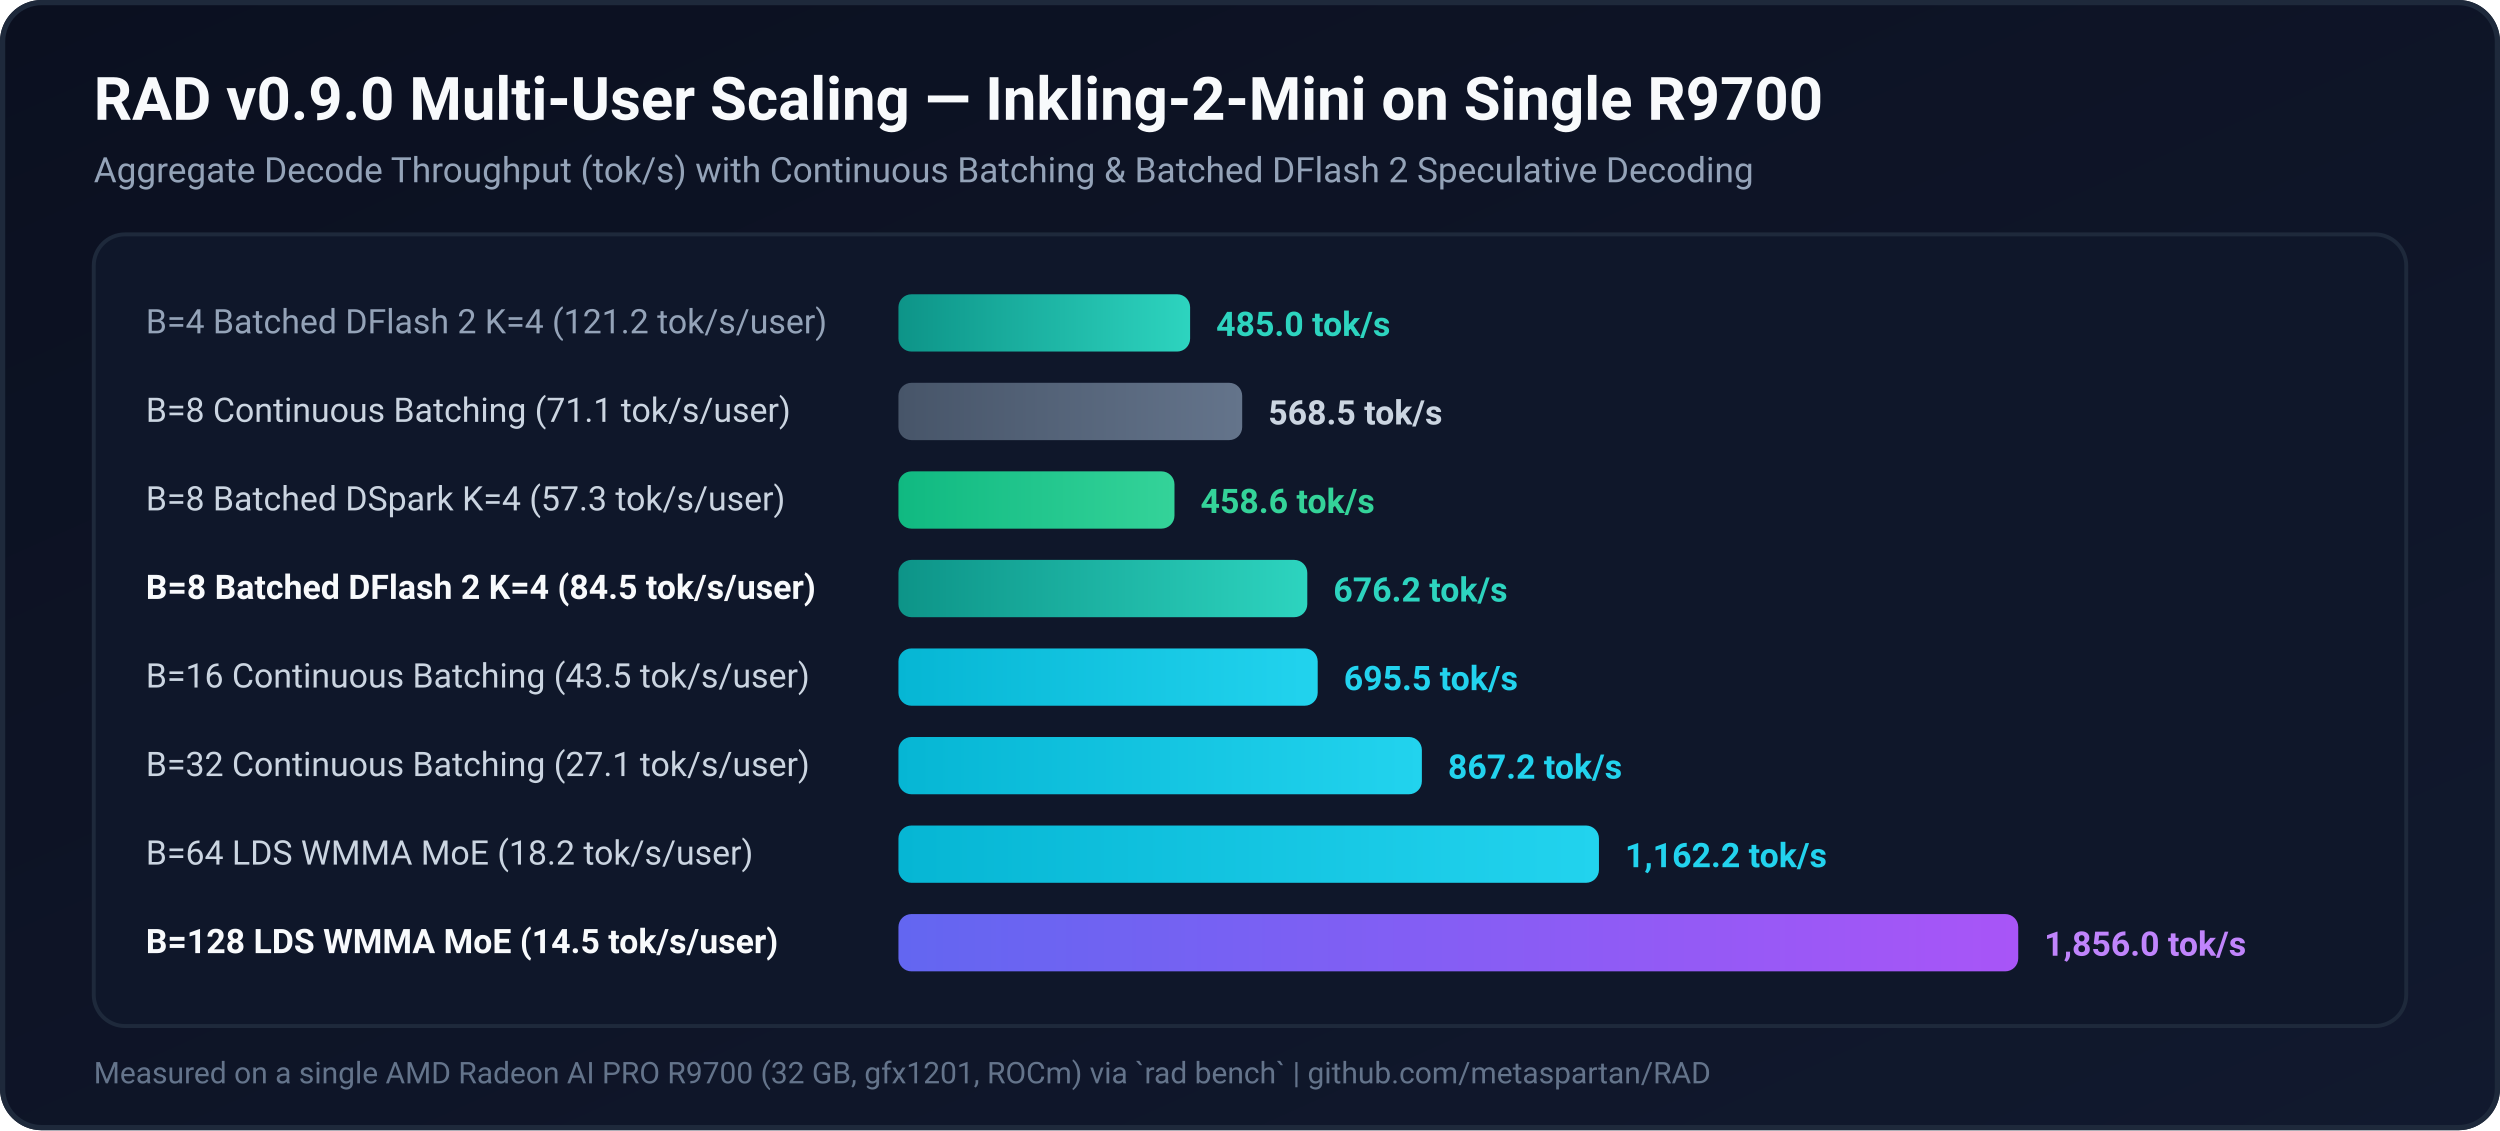
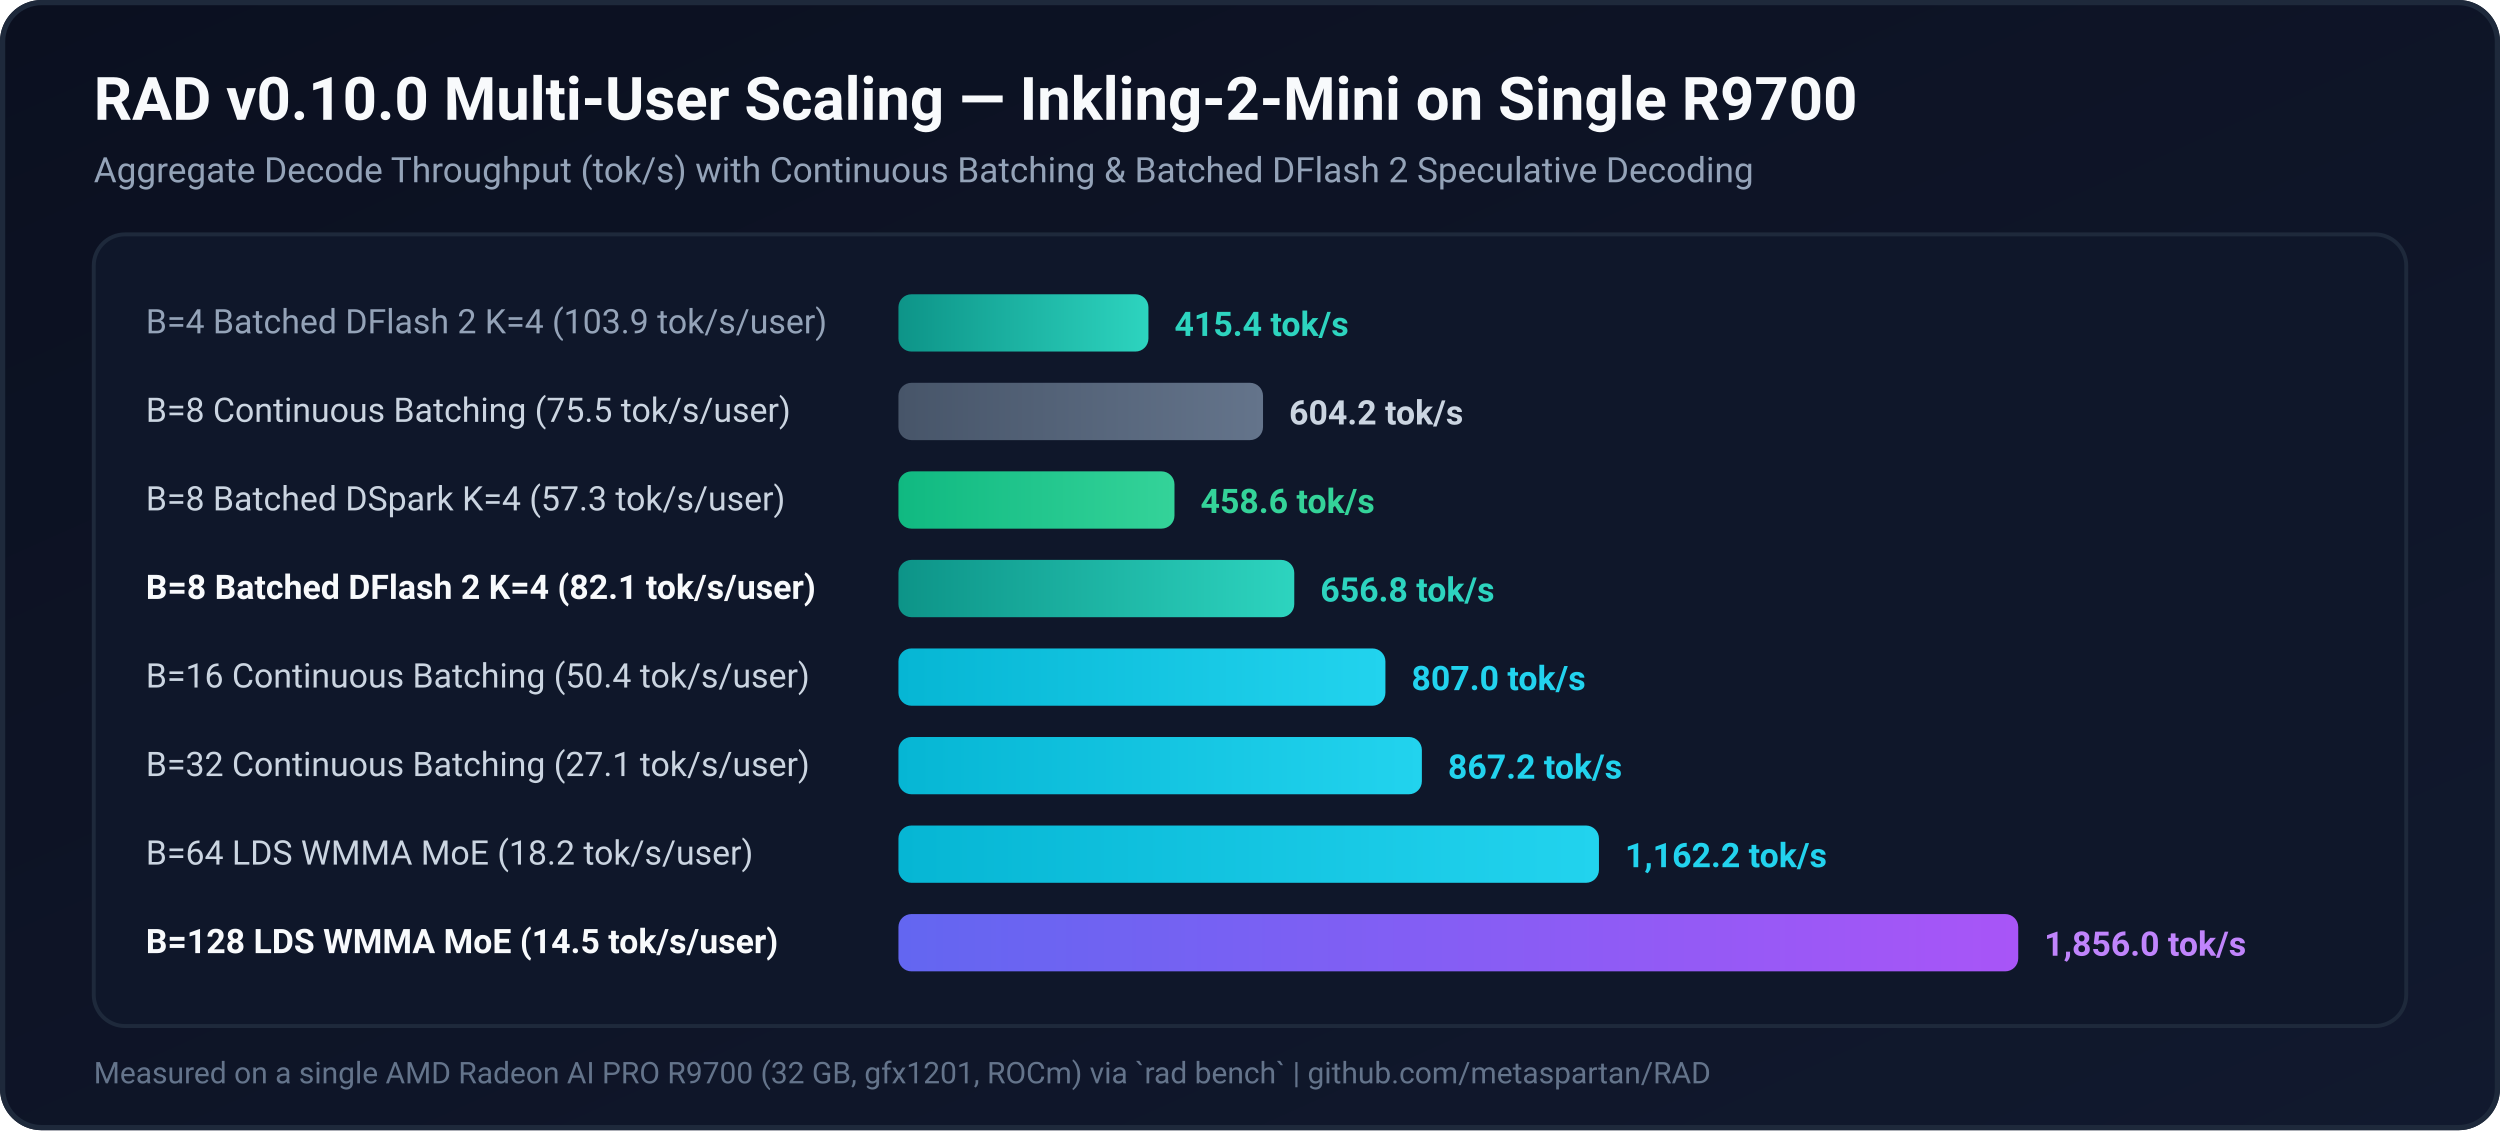
<svg xmlns="http://www.w3.org/2000/svg" viewBox="0 0 960 434" width="960" height="434">
  <defs>
    <linearGradient id="bg" x1="0" y1="0" x2="1" y2="1">
      <stop offset="0%" stop-color="#0b1020" />
      <stop offset="100%" stop-color="#11192e" />
    </linearGradient>
    <linearGradient id="greenGrad" x1="0" y1="0" x2="1" y2="0">
      <stop offset="0%" stop-color="#10b981" />
      <stop offset="100%" stop-color="#34d399" />
    </linearGradient>
    <linearGradient id="tealGrad" x1="0" y1="0" x2="1" y2="0">
      <stop offset="0%" stop-color="#0d9488" />
      <stop offset="100%" stop-color="#2dd4bf" />
    </linearGradient>
    <linearGradient id="cyanGrad" x1="0" y1="0" x2="1" y2="0">
      <stop offset="0%" stop-color="#06b6d4" />
      <stop offset="100%" stop-color="#22d3ee" />
    </linearGradient>
    <linearGradient id="purpleGrad" x1="0" y1="0" x2="1" y2="0">
      <stop offset="0%" stop-color="#6366f1" />
      <stop offset="100%" stop-color="#a855f7" />
    </linearGradient>
    <linearGradient id="slateGrad" x1="0" y1="0" x2="1" y2="0">
      <stop offset="0%" stop-color="#475569" />
      <stop offset="100%" stop-color="#64748b" />
    </linearGradient>
  </defs>
  <rect width="960" height="434" rx="16" fill="url(#bg)" />
  <rect x="1" y="1" width="958" height="432" rx="15" fill="none" stroke="#1e293b" stroke-width="2" />
-   <text x="36" y="46" font-family="system-ui, -apple-system, Segoe UI, Roboto, sans-serif" font-size="23" font-weight="700" fill="#f8fafc">RAD v0.9.0 Multi-User Scaling — Inkling-2-Mini on Single R9700</text>
+   <text x="36" y="46" font-family="system-ui, -apple-system, Segoe UI, Roboto, sans-serif" font-size="23" font-weight="700" fill="#f8fafc">RAD v0.10.0 Multi-User Scaling — Inkling-2-Mini on Single R9700</text>
  <text x="36" y="70" font-family="system-ui, -apple-system, Segoe UI, Roboto, sans-serif" font-size="13.5" fill="#94a3b8">Aggregate Decode Throughput (tok/s) with Continuous Batching &amp; Batched DFlash 2 Speculative Decoding</text>
  <rect x="36" y="90" width="888" height="304" rx="12" fill="#0f172a" stroke="#1e293b" stroke-width="1.5" />
-   <text x="56" y="128" font-family="system-ui, -apple-system, Segoe UI, Roboto, sans-serif" font-size="13" fill="#94a3b8">B=4 Batched DFlash 2 K=4 (121.2 tok/s/user)</text>
-   <rect x="345" y="113" width="112" height="22" rx="5" fill="url(#tealGrad)" />
-   <text x="467" y="129" font-family="system-ui, -apple-system, Segoe UI, Roboto, sans-serif" font-size="13" font-weight="700" fill="#2dd4bf">485.0 tok/s</text>
-   <text x="56" y="162" font-family="system-ui, -apple-system, Segoe UI, Roboto, sans-serif" font-size="13" fill="#cbd5e1">B=8 Continuous Batching (71.1 tok/s/user)</text>
-   <rect x="345" y="147" width="132" height="22" rx="5" fill="url(#slateGrad)" />
-   <text x="487" y="163" font-family="system-ui, -apple-system, Segoe UI, Roboto, sans-serif" font-size="13" font-weight="700" fill="#cbd5e1">568.5 tok/s</text>
+   <text x="56" y="128" font-family="system-ui, -apple-system, Segoe UI, Roboto, sans-serif" font-size="13" fill="#94a3b8">B=4 Batched DFlash 2 K=4 (103.9 tok/s/user)</text>
+   <rect x="345" y="113" width="96" height="22" rx="5" fill="url(#tealGrad)" />
+   <text x="451" y="129" font-family="system-ui, -apple-system, Segoe UI, Roboto, sans-serif" font-size="13" font-weight="700" fill="#2dd4bf">415.4 tok/s</text>
+   <text x="56" y="162" font-family="system-ui, -apple-system, Segoe UI, Roboto, sans-serif" font-size="13" fill="#cbd5e1">B=8 Continuous Batching (75.5 tok/s/user)</text>
+   <rect x="345" y="147" width="140" height="22" rx="5" fill="url(#slateGrad)" />
+   <text x="495" y="163" font-family="system-ui, -apple-system, Segoe UI, Roboto, sans-serif" font-size="13" font-weight="700" fill="#cbd5e1">604.2 tok/s</text>
  <text x="56" y="196" font-family="system-ui, -apple-system, Segoe UI, Roboto, sans-serif" font-size="13" fill="#cbd5e1">B=8 Batched DSpark K=4 (57.3 tok/s/user)</text>
  <rect x="345" y="181" width="106" height="22" rx="5" fill="url(#greenGrad)" />
  <text x="461" y="197" font-family="system-ui, -apple-system, Segoe UI, Roboto, sans-serif" font-size="13" font-weight="700" fill="#34d399">458.6 tok/s</text>
-   <text x="56" y="230" font-family="system-ui, -apple-system, Segoe UI, Roboto, sans-serif" font-size="13" font-weight="700" fill="#f8fafc">B=8 Batched DFlash 2 K=4 (84.5 tok/s/user)</text>
-   <rect x="345" y="215" width="157" height="22" rx="5" fill="url(#tealGrad)" />
-   <text x="512" y="231" font-family="system-ui, -apple-system, Segoe UI, Roboto, sans-serif" font-size="13" font-weight="700" fill="#2dd4bf">676.2 tok/s</text>
-   <text x="56" y="264" font-family="system-ui, -apple-system, Segoe UI, Roboto, sans-serif" font-size="13" fill="#cbd5e1">B=16 Continuous Batching (43.5 tok/s/user)</text>
-   <rect x="345" y="249" width="161" height="22" rx="5" fill="url(#cyanGrad)" />
-   <text x="516" y="265" font-family="system-ui, -apple-system, Segoe UI, Roboto, sans-serif" font-size="13" font-weight="700" fill="#22d3ee">695.5 tok/s</text>
+   <text x="56" y="230" font-family="system-ui, -apple-system, Segoe UI, Roboto, sans-serif" font-size="13" font-weight="700" fill="#f8fafc">B=8 Batched DFlash 2 K=4 (82.1 tok/s/user)</text>
+   <rect x="345" y="215" width="152" height="22" rx="5" fill="url(#tealGrad)" />
+   <text x="507" y="231" font-family="system-ui, -apple-system, Segoe UI, Roboto, sans-serif" font-size="13" font-weight="700" fill="#2dd4bf">656.8 tok/s</text>
+   <text x="56" y="264" font-family="system-ui, -apple-system, Segoe UI, Roboto, sans-serif" font-size="13" fill="#cbd5e1">B=16 Continuous Batching (50.4 tok/s/user)</text>
+   <rect x="345" y="249" width="187" height="22" rx="5" fill="url(#cyanGrad)" />
+   <text x="542" y="265" font-family="system-ui, -apple-system, Segoe UI, Roboto, sans-serif" font-size="13" font-weight="700" fill="#22d3ee">807.0 tok/s</text>
  <text x="56" y="298" font-family="system-ui, -apple-system, Segoe UI, Roboto, sans-serif" font-size="13" fill="#cbd5e1">B=32 Continuous Batching (27.1 tok/s/user)</text>
  <rect x="345" y="283" width="201" height="22" rx="5" fill="url(#cyanGrad)" />
  <text x="556" y="299" font-family="system-ui, -apple-system, Segoe UI, Roboto, sans-serif" font-size="13" font-weight="700" fill="#22d3ee">867.2 tok/s</text>
  <text x="56" y="332" font-family="system-ui, -apple-system, Segoe UI, Roboto, sans-serif" font-size="13" fill="#cbd5e1">B=64 LDS WMMA MoE (18.2 tok/s/user)</text>
  <rect x="345" y="317" width="269" height="22" rx="5" fill="url(#cyanGrad)" />
  <text x="624" y="333" font-family="system-ui, -apple-system, Segoe UI, Roboto, sans-serif" font-size="13" font-weight="700" fill="#22d3ee">1,162.2 tok/s</text>
  <text x="56" y="366" font-family="system-ui, -apple-system, Segoe UI, Roboto, sans-serif" font-size="13" font-weight="700" fill="#f8fafc">B=128 LDS WMMA MoE (14.5 tok/s/user)</text>
  <rect x="345" y="351" width="430" height="22" rx="5" fill="url(#purpleGrad)" />
  <text x="785" y="367" font-family="system-ui, -apple-system, Segoe UI, Roboto, sans-serif" font-size="13" font-weight="700" fill="#c084fc">1,856.0 tok/s</text>
  <text x="36" y="416" font-family="system-ui, -apple-system, Segoe UI, Roboto, sans-serif" font-size="11.5" fill="#64748b">Measured on a single AMD Radeon AI PRO R9700 (32 GB, gfx1201, ROCm) via `rad bench` | github.com/metaspartan/RAD</text>
</svg>
